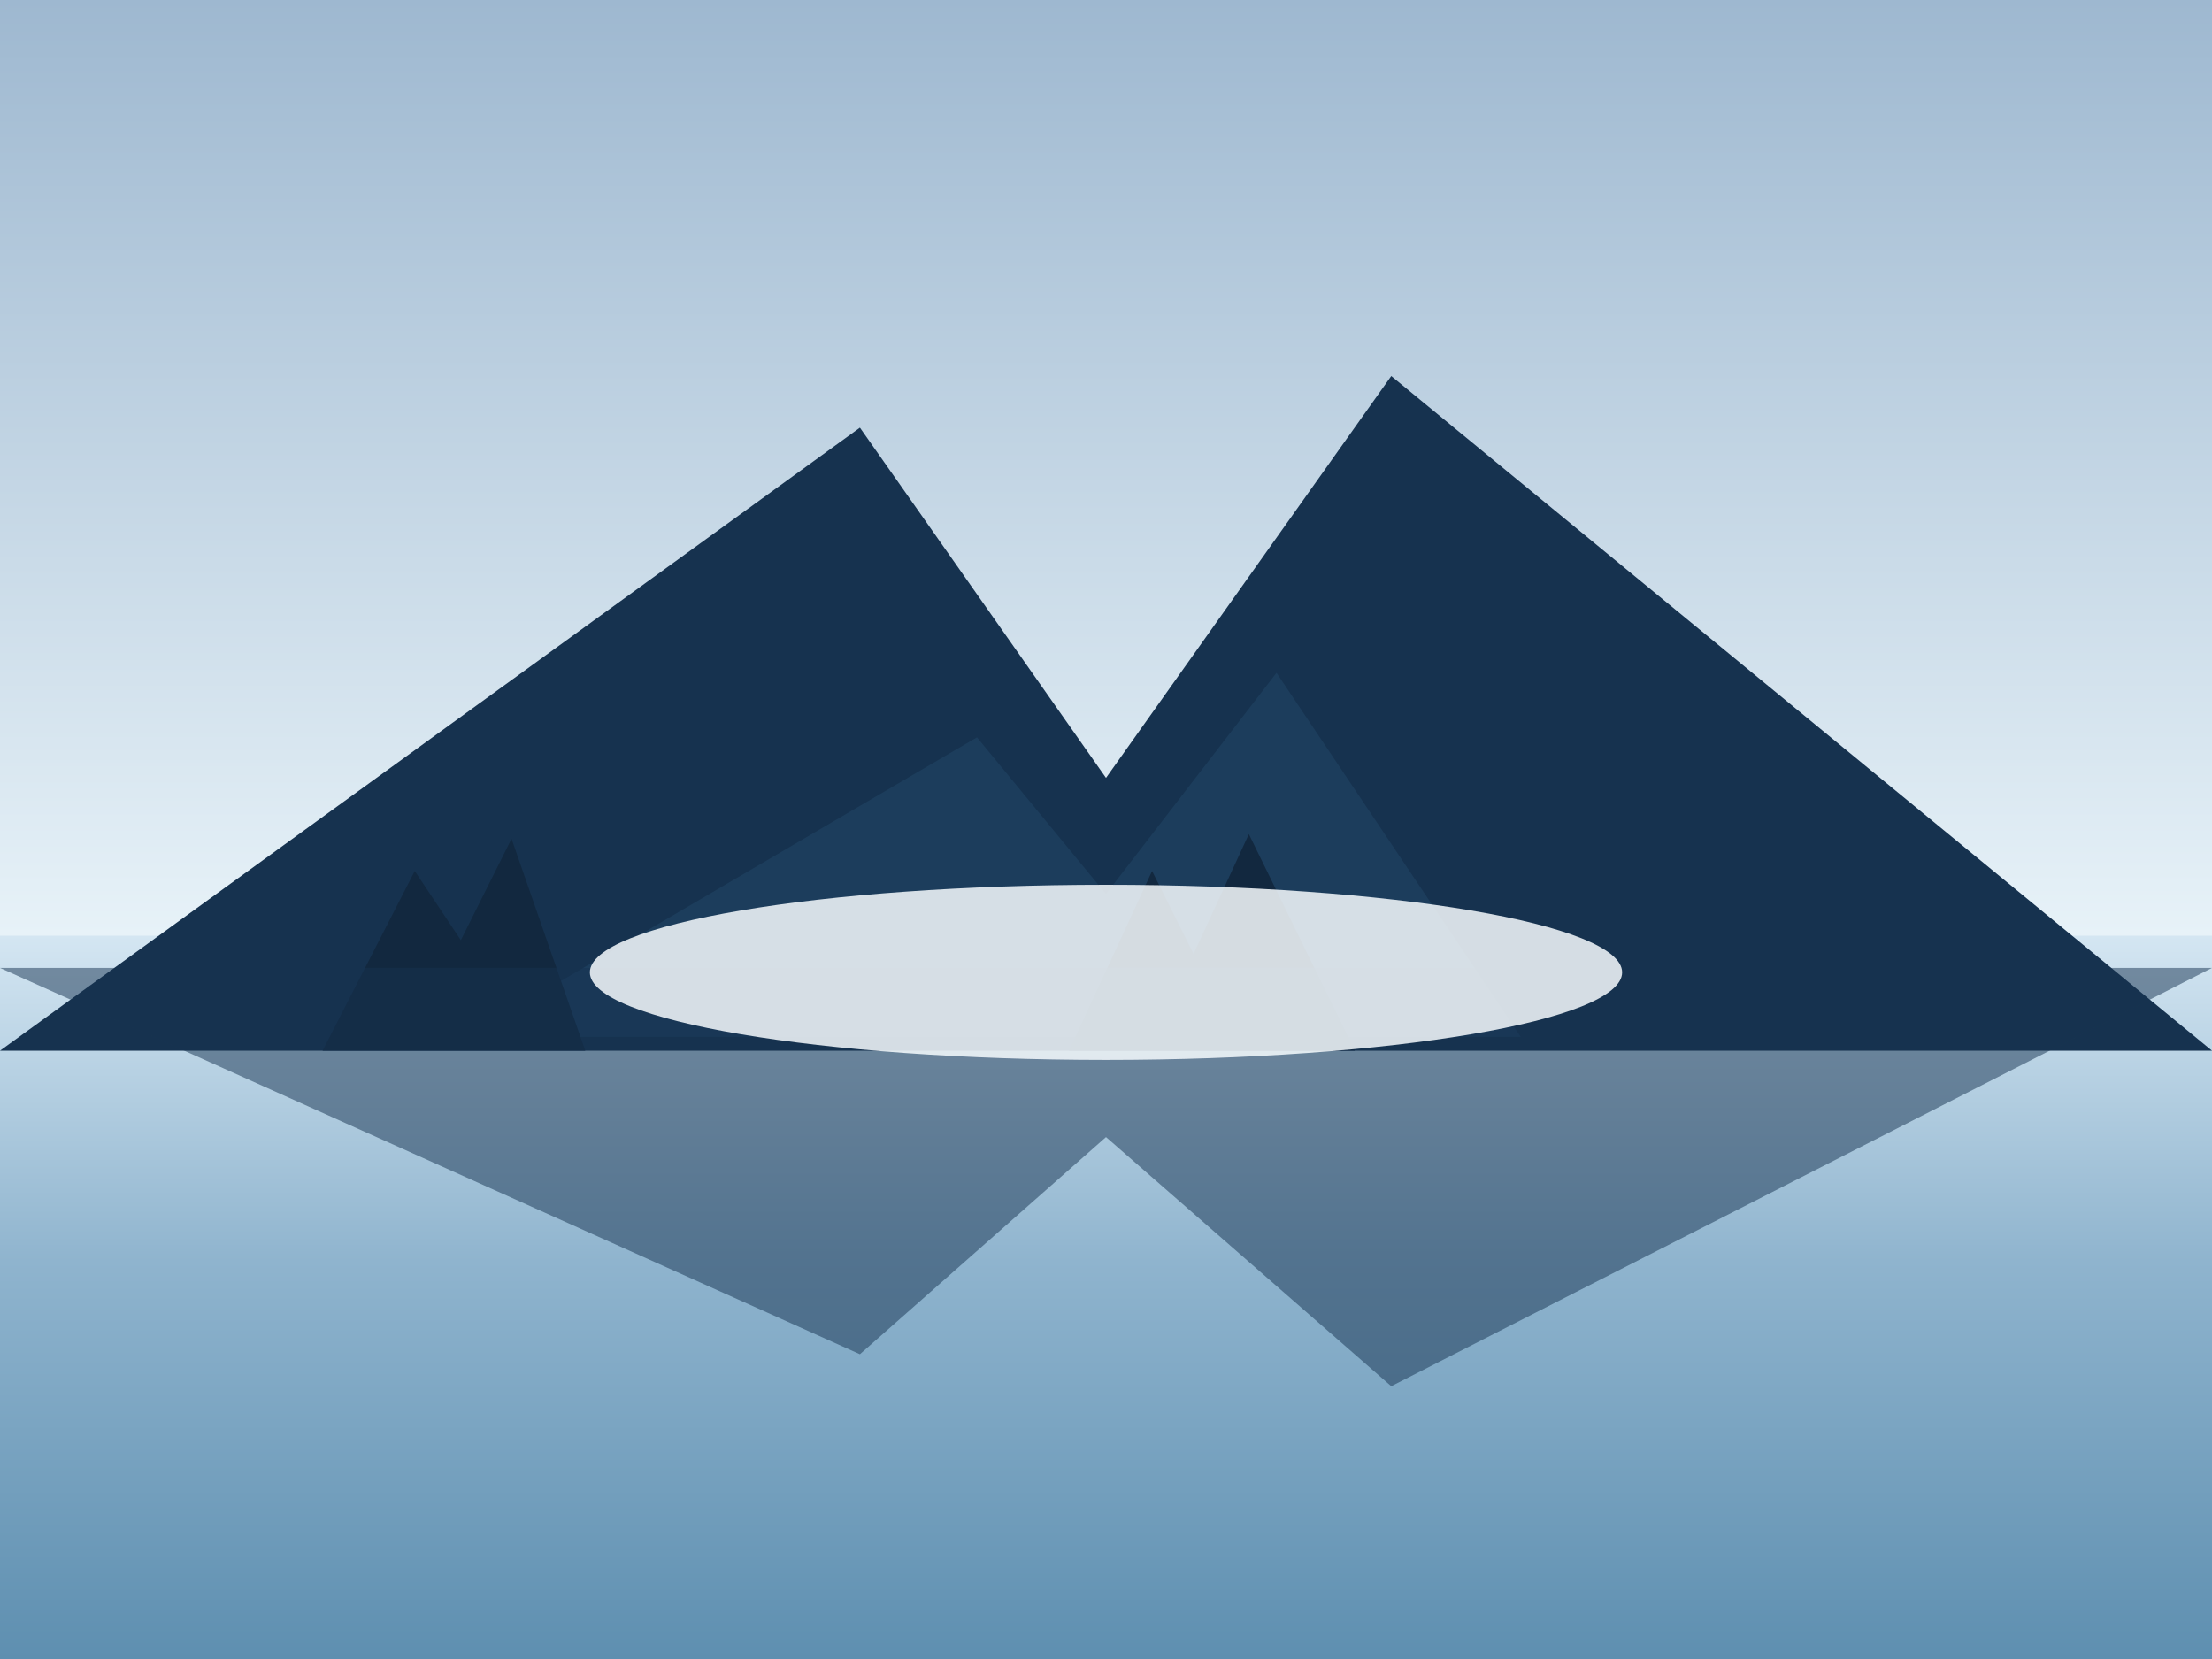
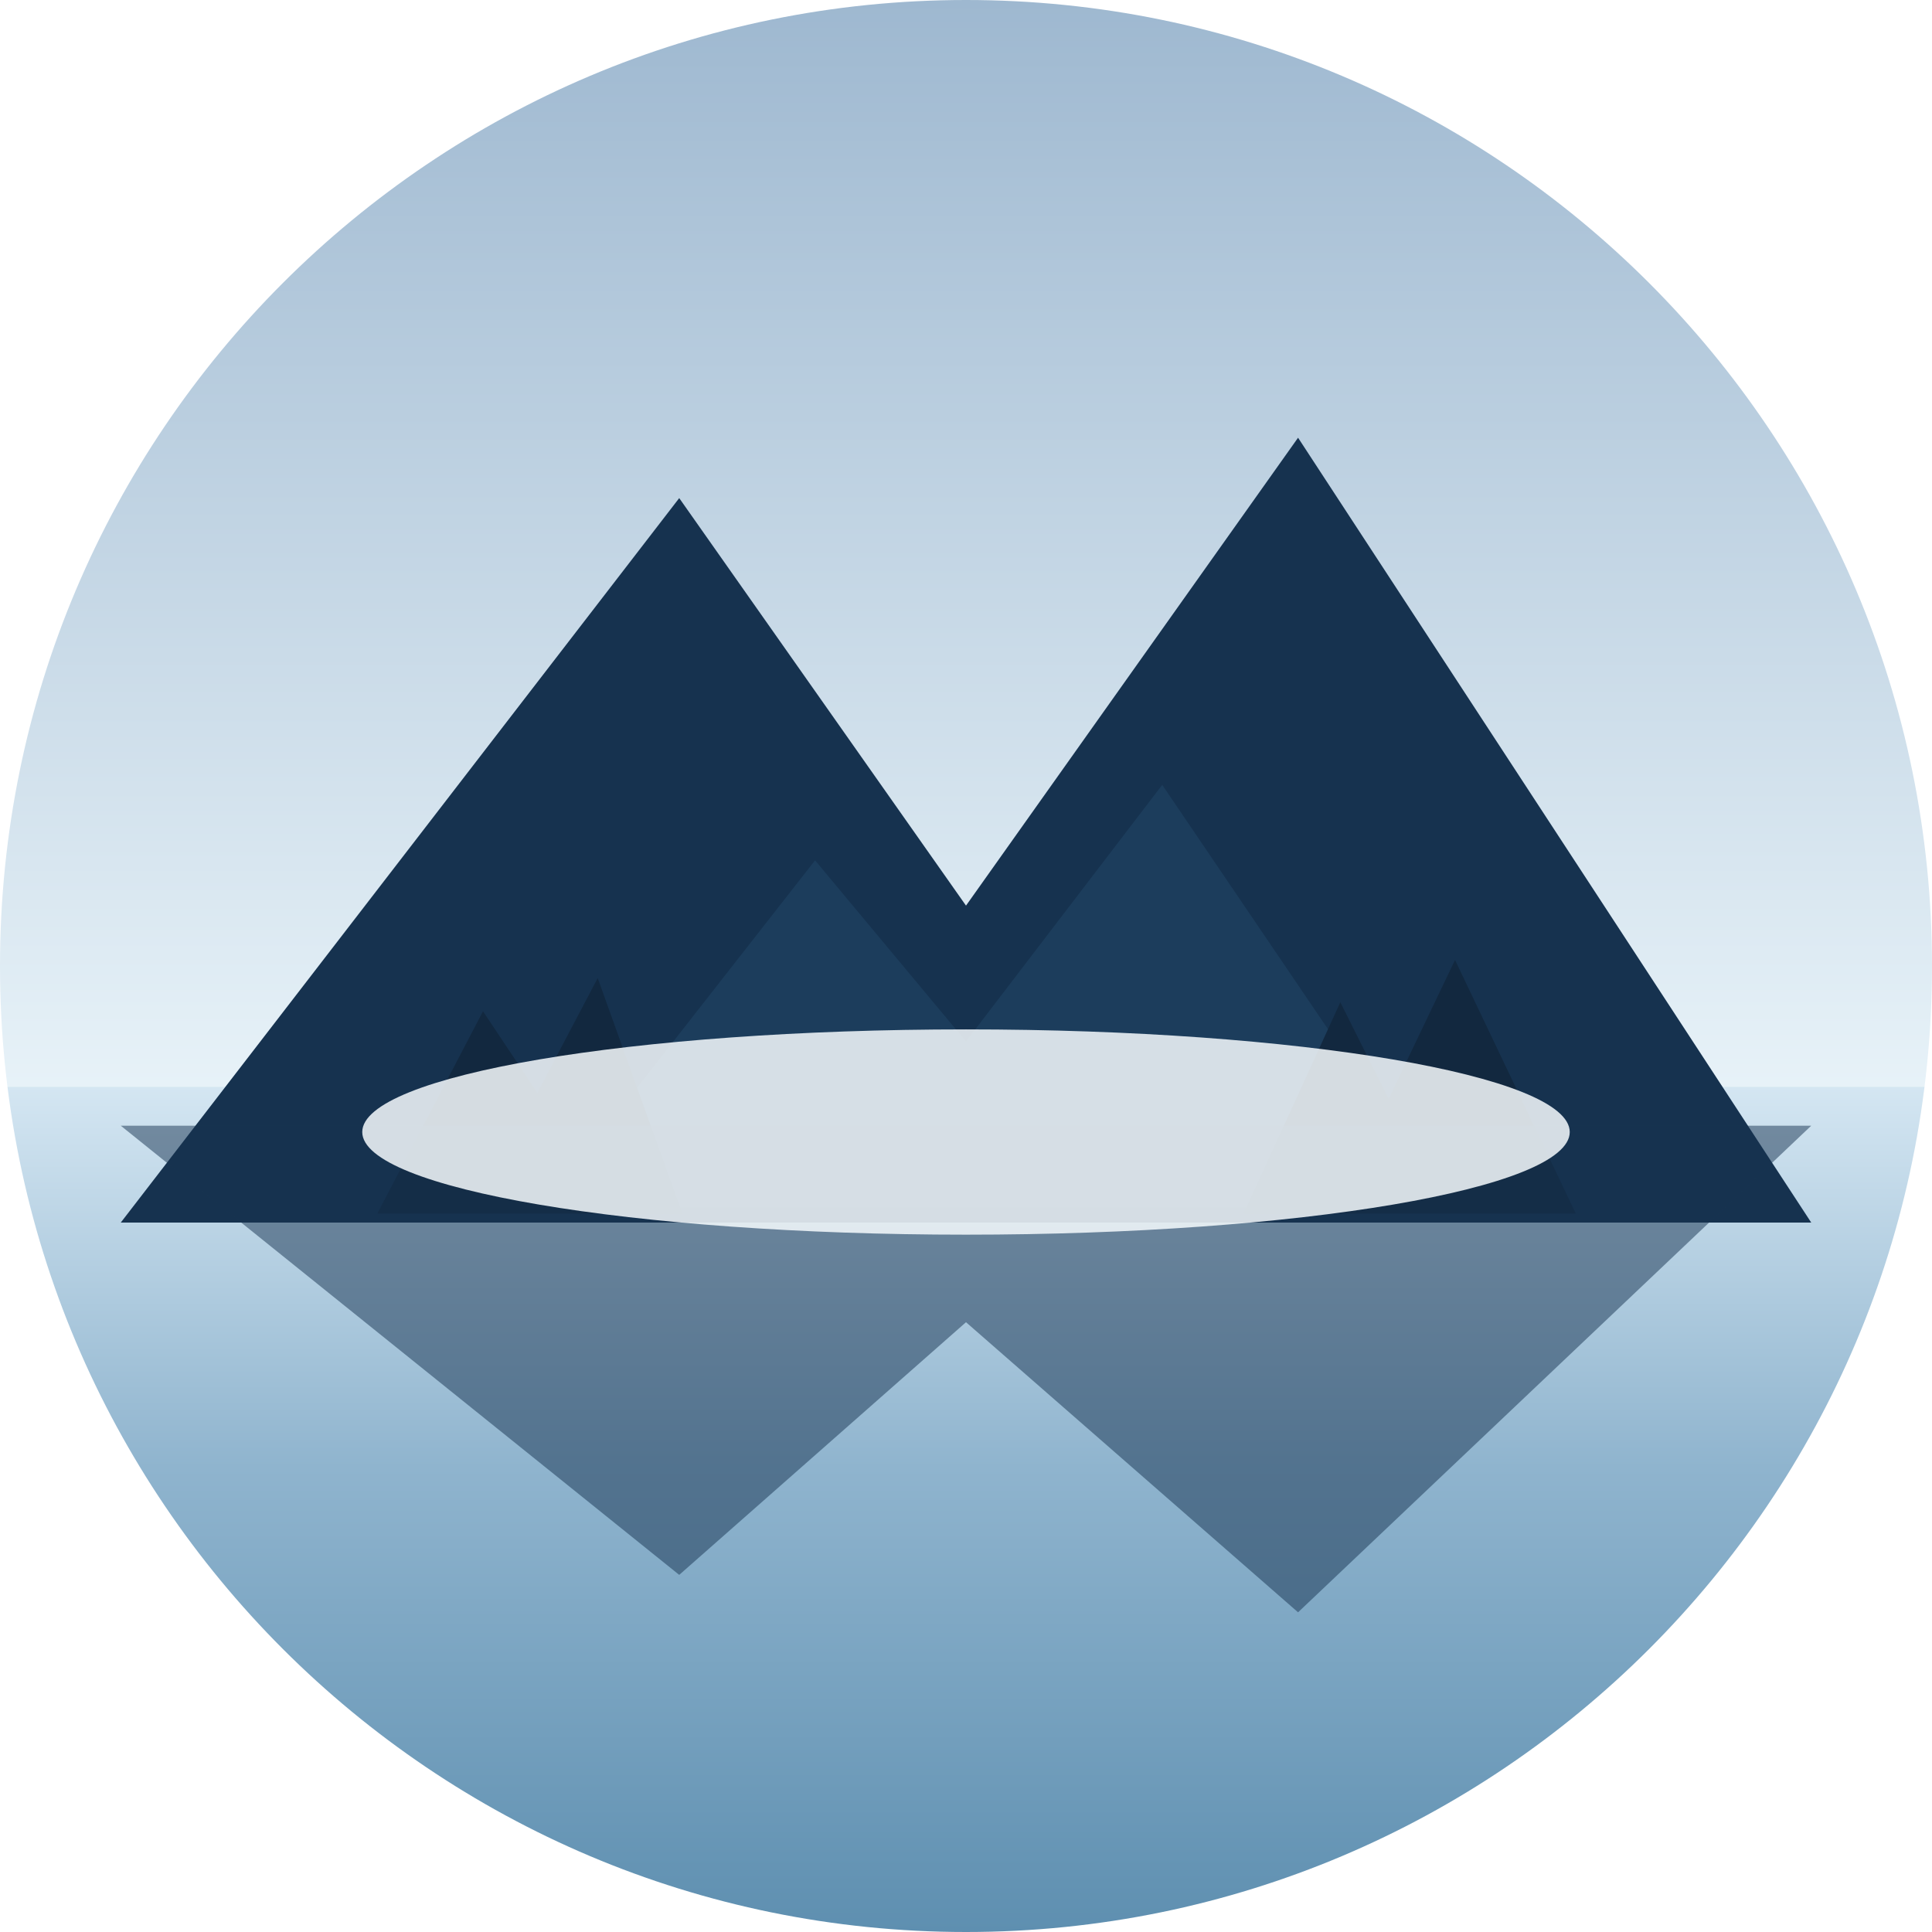
- <svg xmlns="http://www.w3.org/2000/svg" viewBox="0 0 480 360" role="img" aria-label="Burton Workspaces: a lake, ridges, and still water.">
+ <svg xmlns="http://www.w3.org/2000/svg" viewBox="0 0 64 64" role="img" aria-label="Burton">
  <defs>
-     <linearGradient id="bw-sky" x1="240" y1="0" x2="240" y2="203" gradientUnits="userSpaceOnUse">
+     <linearGradient id="bw-sky" x1="32" y1="0" x2="32" y2="36" gradientUnits="userSpaceOnUse">
      <stop stop-color="#9eb8d0" />
      <stop offset="1" stop-color="#e7f2f8" />
    </linearGradient>
-     <linearGradient id="bw-water" x1="240" y1="203" x2="240" y2="360" gradientUnits="userSpaceOnUse">
+     <linearGradient id="bw-water" x1="32" y1="36" x2="32" y2="64" gradientUnits="userSpaceOnUse">
      <stop stop-color="#d4e6f2" />
      <stop offset="0.45" stop-color="#8fb4ce" />
      <stop offset="1" stop-color="#5e8fb0" />
    </linearGradient>
+     <clipPath id="bw-mark">
+       <circle cx="32" cy="32" r="32" />
+     </clipPath>
  </defs>
-   <rect width="480" height="203" fill="url(#bw-sky)" />
-   <rect y="203" width="480" height="157" fill="url(#bw-water)" />
-   <path fill="#16324f" d="M0 228 186.6 92.8 240 168.8 301.9 81.6 480 228H0Z" />
-   <path fill="#1c3d5c" d="M101 225 212 160 240 194 277 146 330 225H101Z" />
-   <path fill="#12283f" d="M70 228 90 189 100 204 111 182 127 228H70Z" />
-   <path fill="#12283f" d="M232 228 250 189 259 207 271 181 294 228H232Z" />
-   <g opacity=".5" transform="matrix(1 0 0 -.62 0 351.4)">
-     <path fill="#16324f" d="M0 228 186.6 92.8 240 168.8 301.9 81.6 480 228H0Z" />
+   <g clip-path="url(#bw-mark)">
+     <rect width="64" height="36" fill="url(#bw-sky)" />
+     <rect y="36" width="64" height="28" fill="url(#bw-water)" />
+     <path fill="#16324f" d="M4 40.5 22.5 16.5 32 30 43 14.5 60 40.5H4Z" />
+     <path fill="#1c3d5c" d="M18 40 27 28.5 32 34.5 38.5 26 48 40H18Z" />
+     <path fill="#12283f" d="M12.5 40.2 16 33.5 17.8 36.2 19.8 32.4 22.6 40.2H12.5Z" />
+     <path fill="#12283f" d="M41.2 40.2 44.4 33.2 46 36.4 48.2 31.8 52.2 40.2H41.2Z" />
+     <g opacity=".5" transform="matrix(1 0 0 -.62 0 62.4)">
+       <path fill="#16324f" d="M4 40.5 22.5 16.5 32 30 43 14.5 60 40.5H4Z" />
+     </g>
+     <ellipse cx="32" cy="37.5" rx="20" ry="3.4" fill="#f7fbfe" opacity=".85" />
  </g>
-   <ellipse cx="240" cy="211" rx="112" ry="19" fill="#f7fbfe" opacity=".85" />
</svg>
